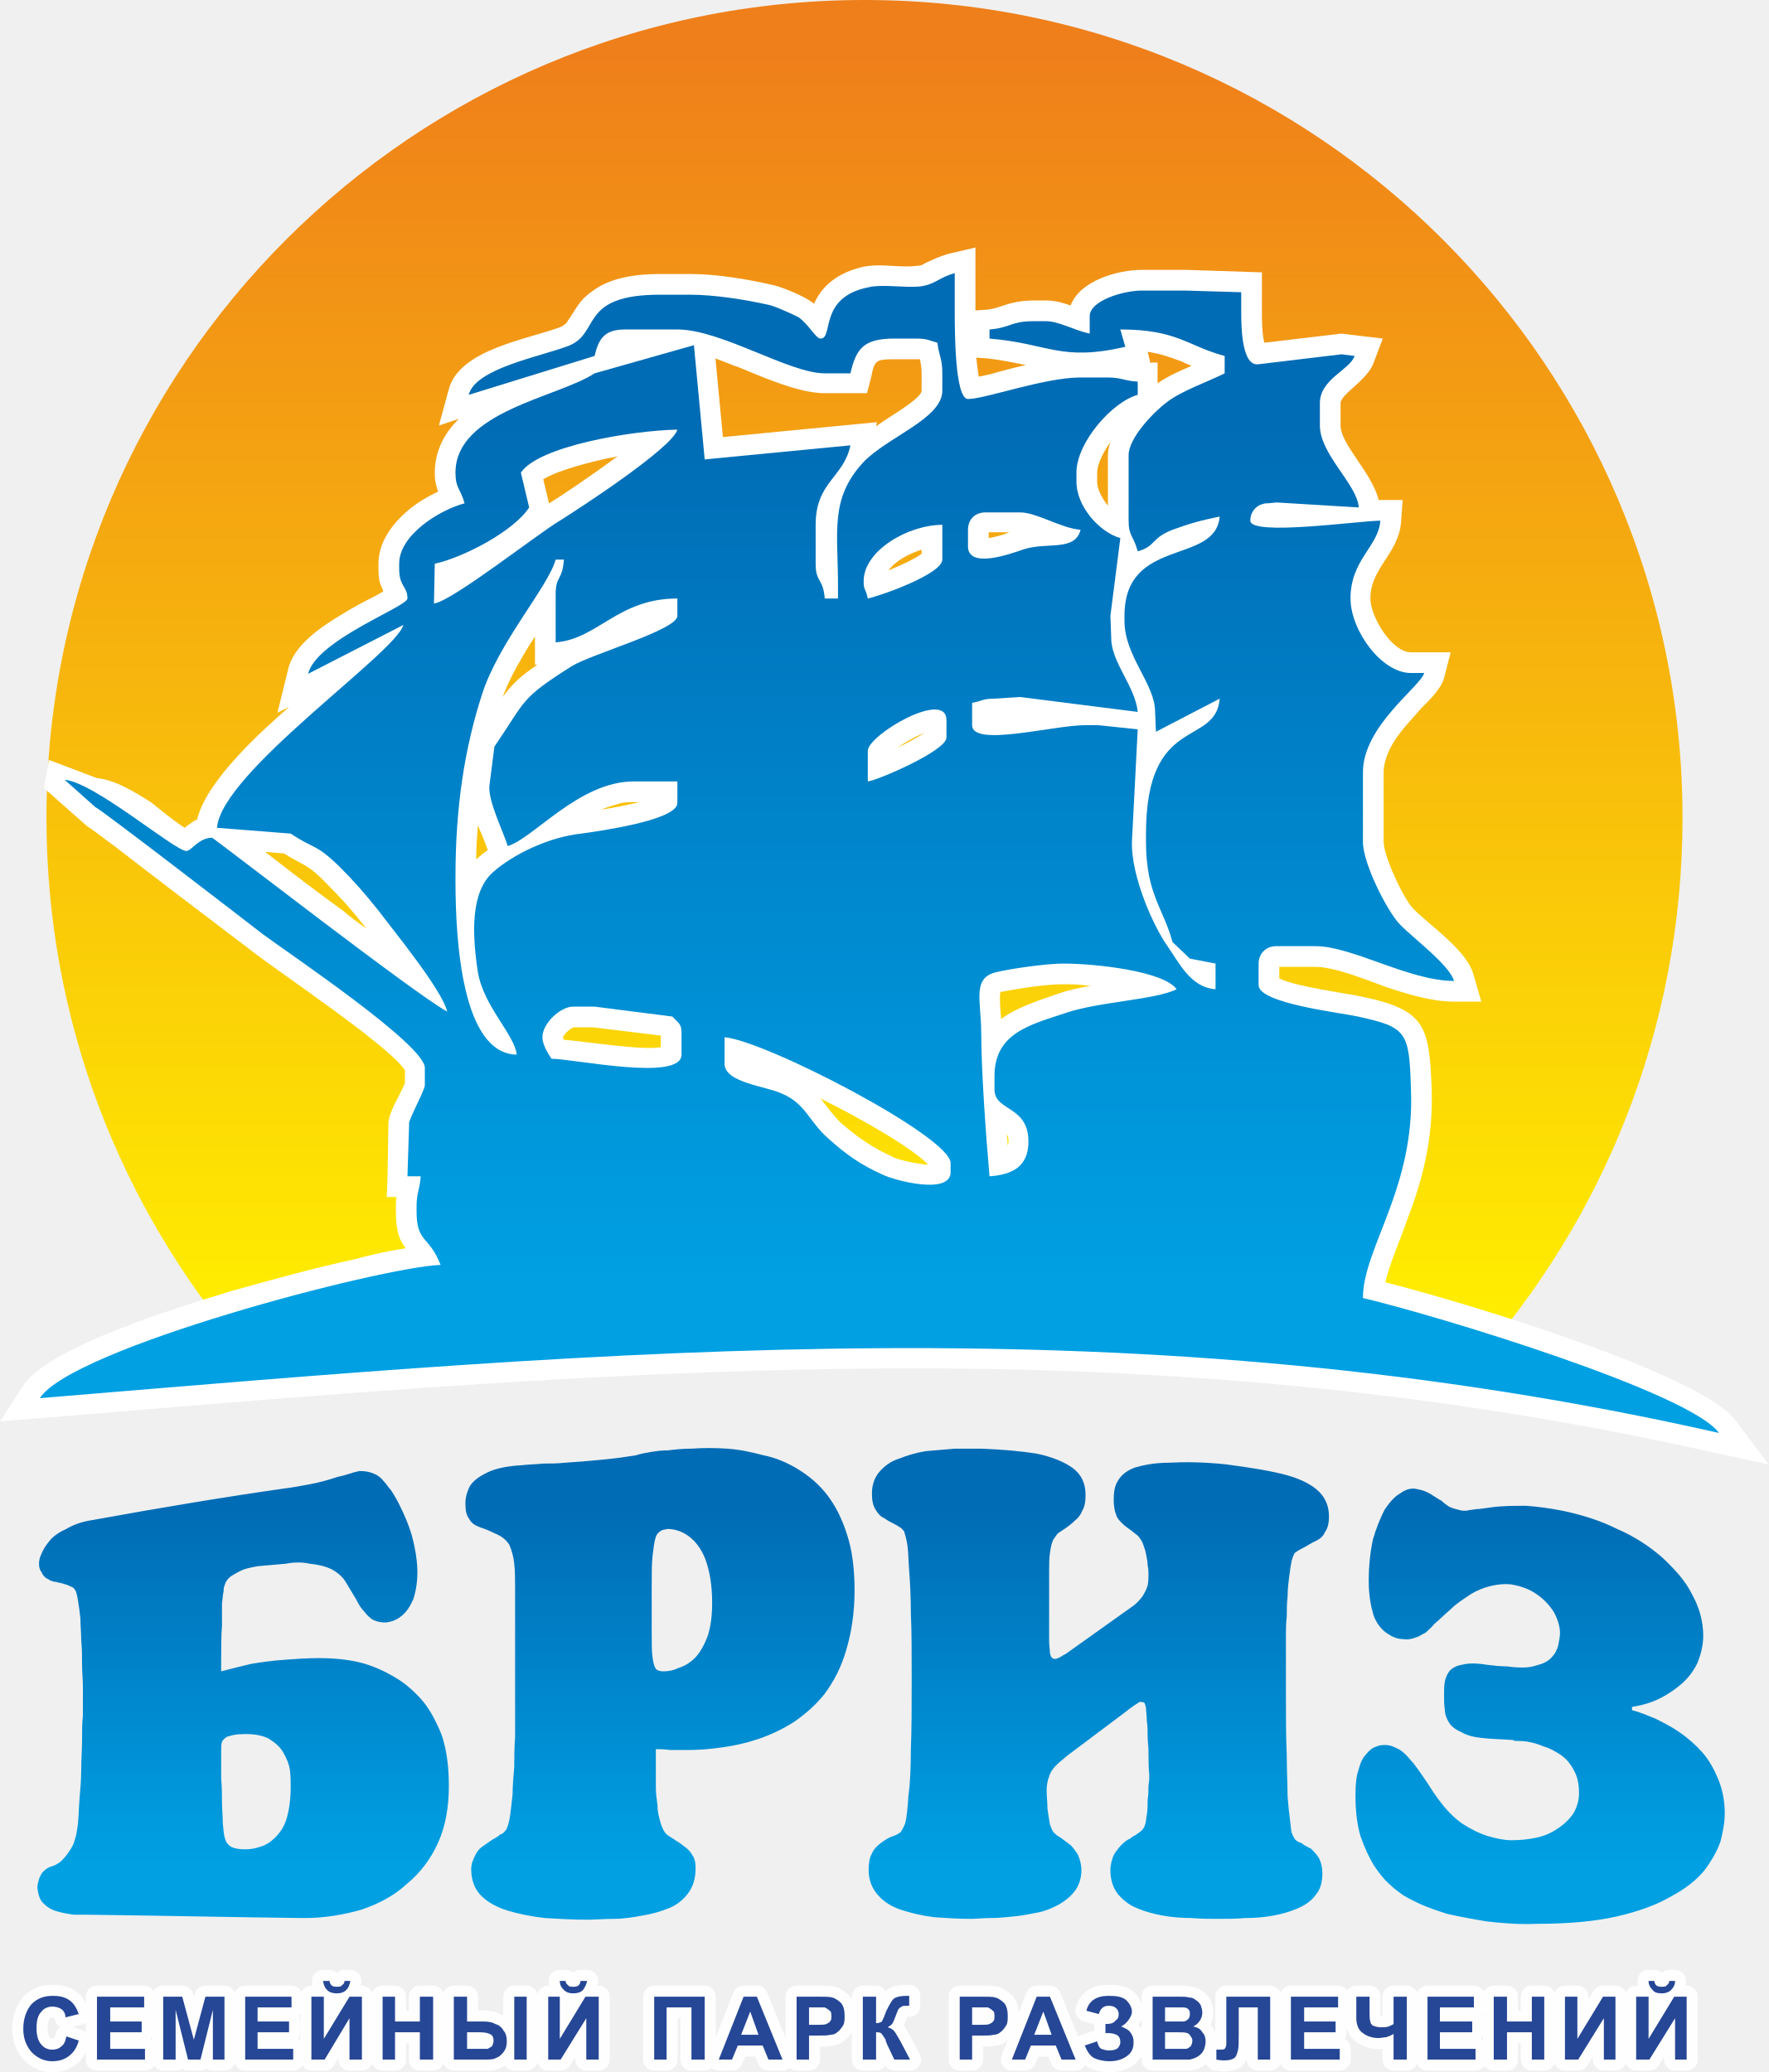
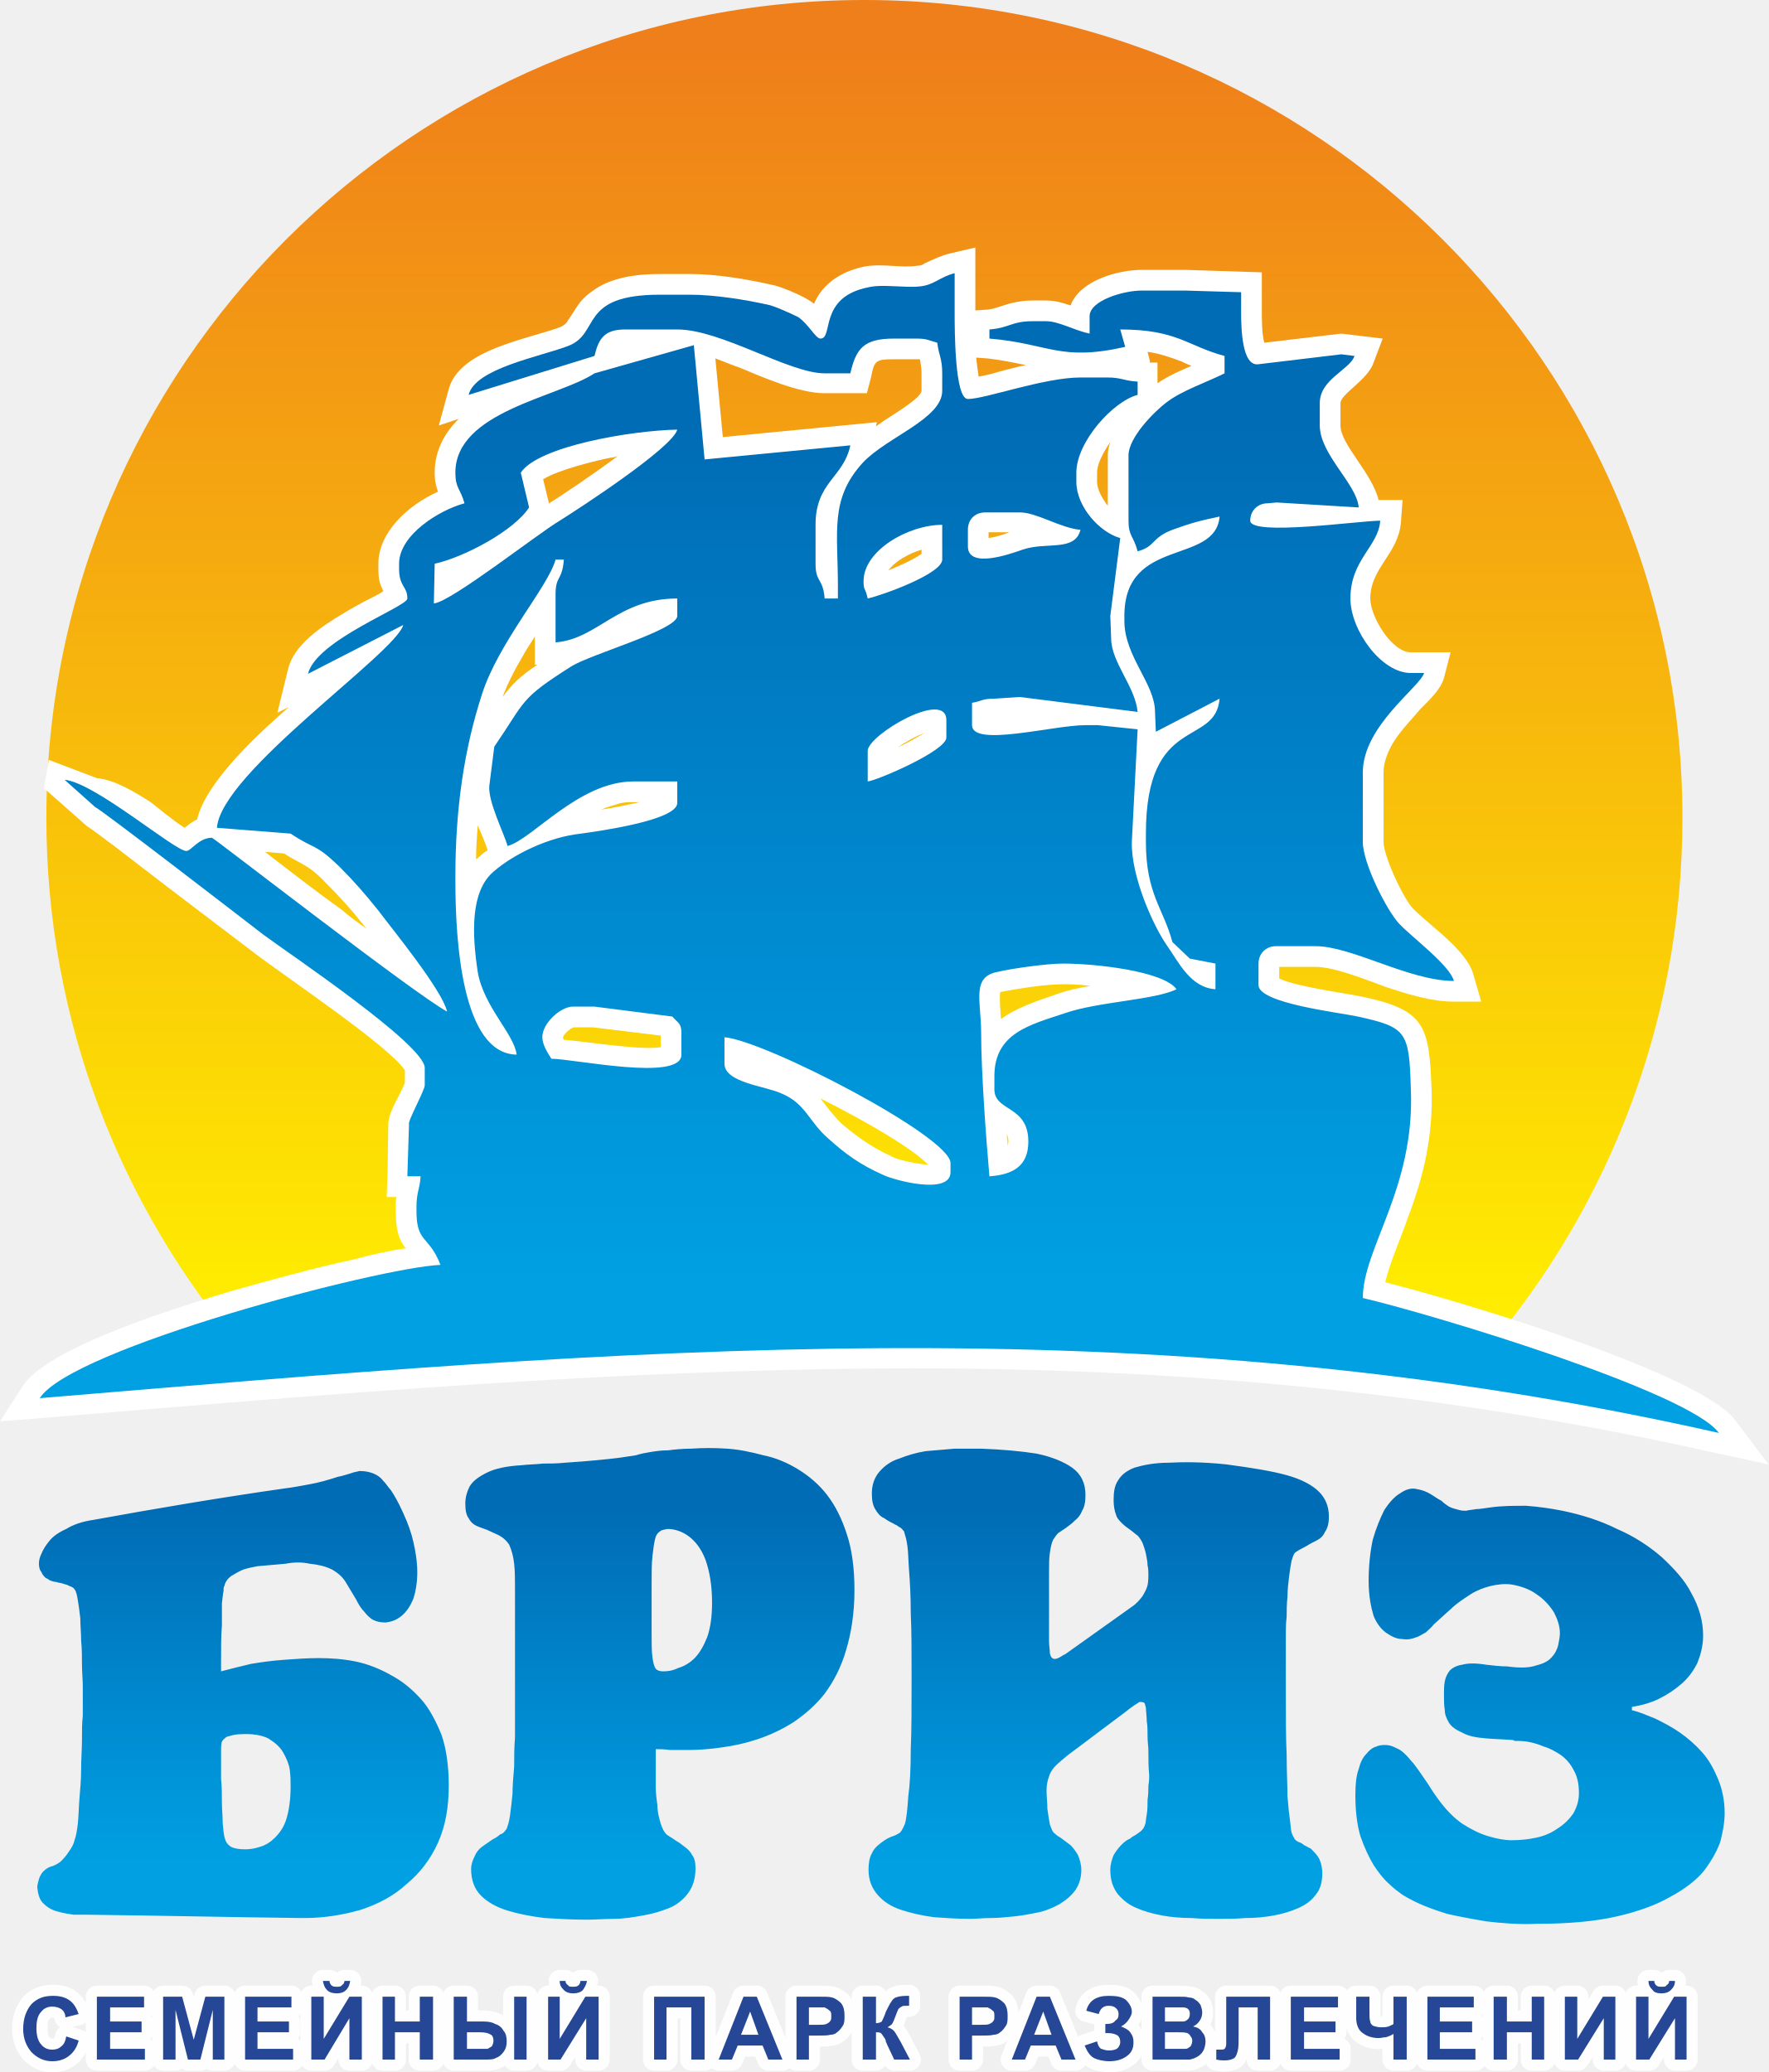
- <svg xmlns="http://www.w3.org/2000/svg" xmlns:xlink="http://www.w3.org/1999/xlink" xml:space="preserve" width="763px" height="894px" version="1.0" style="shape-rendering:geometricPrecision; text-rendering:geometricPrecision; image-rendering:optimizeQuality; fill-rule:evenodd; clip-rule:evenodd" viewBox="0 0 2136 2503">
+ <svg xmlns="http://www.w3.org/2000/svg" xmlns:xlink="http://www.w3.org/1999/xlink" xml:space="preserve" width="200px" version="1.0" style="shape-rendering:geometricPrecision; text-rendering:geometricPrecision; image-rendering:optimizeQuality; fill-rule:evenodd; clip-rule:evenodd" viewBox="0 0 2136 2503">
  <defs>
    <style type="text/css">
   
    .str0 {stroke:#FEFEFE;stroke-width:26.702;stroke-linecap:round;stroke-linejoin:round}
    .fil4 {fill:none;fill-rule:nonzero}
    .fil1 {fill:white}
    .fil5 {fill:#264796;fill-rule:nonzero}
    .fil0 {fill:url(#id0)}
    .fil2 {fill:url(#id1)}
    .fil3 {fill:url(#id2);fill-rule:nonzero}
   
  </style>
    <linearGradient id="id0" gradientUnits="userSpaceOnUse" x1="1044.21" y1="66.101" x2="1044.21" y2="1586.43">
      <stop offset="0" style="stop-opacity:1; stop-color:#EF7F1A" />
      <stop offset="1" style="stop-opacity:1; stop-color:#FFED00" />
    </linearGradient>
    <linearGradient id="id1" gradientUnits="userSpaceOnUse" x1="1062.03" y1="512.111" x2="1062.03" y2="1548.44">
      <stop offset="0" style="stop-opacity:1; stop-color:#006CB5" />
      <stop offset="1" style="stop-opacity:1; stop-color:#00A0E3" />
    </linearGradient>
    <linearGradient id="id2" gradientUnits="userSpaceOnUse" xlink:href="#id1" x1="1064.23" y1="1824.15" x2="1064.23" y2="2249.74">
  </linearGradient>
  </defs>
  <g id="Layer_x0020_1">
    <g id="_785133798464">
      <g>
        <path class="fil0" d="M1044 0c546,0 988,443 988,988 0,256 -97,489 -256,665 -252,-42 -525,-65 -811,-65 -233,0 -459,15 -671,44 -148,-173 -238,-398 -238,-644 0,-545 442,-988 988,-988z" />
        <path class="fil1" d="M443 1122c-3,-3 -4,-5 -6,-7 -14,-18 -29,-34 -45,-50 -20,-21 -29,-21 -49,-34l-23 -2c31,24 62,48 94,71 9,8 19,15 29,22zm-205 -132c11,-47 78,-107 111,-136l-14 7 13 -53c7,-29 40,-51 65,-66 13,-8 26,-15 40,-22 2,-1 6,-3 10,-6 -4,-8 -6,-13 -6,-27l0 -6c0,-38 36,-71 72,-87 -2,-6 -4,-12 -4,-23 0,-13 3,-26 9,-38 5,-10 12,-19 20,-27l-24 8 12 -44c13,-48 95,-60 135,-75 4,-2 7,-4 9,-8 10,-14 13,-24 29,-35 22,-17 54,-21 82,-21l36 0c32,0 68,6 99,13 11,2 34,12 44,18 3,2 5,3 7,5 1,-2 2,-4 3,-6 12,-22 34,-34 58,-39 22,-4 44,2 64,-1 4,0 6,-1 9,-3 11,-5 19,-9 31,-12l30 -7 0 76 15 -1c8,-1 12,-3 19,-5 12,-4 23,-6 36,-6l15 0c12,0 21,3 30,6 11,-30 57,-43 86,-43l53 0 92 3 0 48c0,7 0,27 3,37l93 -11 50 6 -11 29c-7,21 -40,38 -40,49l0 27c0,23 38,57 46,90 1,0 2,0 2,0l27 0 -2 27c-3,38 -37,55 -37,92 0,22 26,65 49,65l48 0 -8 31c-4,14 -18,27 -28,37 -11,13 -23,25 -32,39 -7,11 -13,25 -13,38l0 84c0,17 24,69 36,81 22,22 66,51 73,81l9 31 -33 0c-27,0 -56,-9 -83,-18 -22,-8 -61,-24 -84,-24l-44 0 0 14c20,10 82,18 100,22 77,16 81,36 84,111 2,56 -9,105 -29,157 -7,21 -21,52 -27,77 106,27 383,112 423,167l40 53 -65 -14c-319,-72 -639,-102 -966,-102 -352,0 -704,31 -1055,60l-50 4 27 -42c31,-49 196,-98 251,-115 50,-14 100,-28 151,-39 18,-5 40,-10 61,-13 -7,-9 -12,-19 -12,-45l0 -5c0,-5 0,-9 1,-12l-12 0 1 -26 1 -63c1,-16 15,-35 20,-49l0 -15c-18,-29 -153,-119 -186,-145 -33,-25 -67,-51 -100,-76 -22,-17 -43,-33 -65,-50 -10,-7 -22,-17 -33,-24l-52 -46 6 -34 58 22c22,2 46,17 65,29 9,7 28,23 41,31 5,-4 10,-8 15,-10zm626 -557l9 95 186 -18 -1 5c3,-2 7,-5 10,-7 7,-5 45,-27 45,-36l0 -21c0,-6 -1,-12 -2,-17 -2,0 -3,0 -5,0l-26 0c-22,0 -24,1 -28,22l-5 19 -51 0c-31,0 -74,-19 -103,-31 -9,-3 -18,-7 -29,-11zm315 -1c1,9 2,17 3,23 5,-1 10,-2 14,-3 14,-4 29,-8 43,-11 -15,-3 -29,-6 -46,-8l-14 -1zm209 6l10 0 0 25c13,-9 27,-15 41,-21 -4,-2 -8,-3 -11,-5 -16,-6 -28,-10 -42,-12l3 12 -1 1zm-47 96c-9,13 -16,27 -16,37l0 11c0,9 6,20 13,29l0 -61c0,-5 1,-10 3,-16zm-595 17c-3,1 -6,2 -9,2 -15,3 -62,14 -81,26l7 29c15,-9 52,-34 83,-57zm473 92l-25 0 0 7c7,-1 18,-4 25,-7zm-146 46c15,-6 32,-14 40,-20l0 -5c-16,5 -32,14 -40,25zm-424 114l-3 0 0 -34c-6,9 -11,17 -16,26 -9,15 -17,31 -23,47 11,-15 21,-25 42,-39zm-72 194c-1,14 -2,27 -2,41 2,-1 3,-3 5,-4 3,-3 6,-5 9,-7 -3,-9 -8,-21 -12,-30zm149 -19c15,-2 33,-6 47,-9l-8 0c-6,0 -12,0 -18,2 -7,2 -14,4 -21,7zm358 -75c13,-6 25,-13 33,-18 -10,4 -23,11 -33,18zm133 482c0,-2 1,-4 1,-6 0,-4 -1,-7 -2,-9 0,5 1,10 1,15zm-8 -154c19,-14 44,-22 70,-31 12,-4 25,-7 38,-9 -14,-2 -26,-2 -33,-2 -21,0 -53,5 -74,9 -1,0 -1,0 -2,1 -1,5 0,20 1,32zm-528 25c33,3 94,13 117,9l0 -14 -82 -10 -23 0c-4,1 -12,8 -13,12 0,1 0,2 1,3zm440 151c-18,-19 -74,-52 -130,-80 7,9 14,19 25,30 20,17 37,29 61,40 6,4 30,9 44,10z" />
        <path class="fil2" d="M1000 1375c-23,-20 -27,-42 -56,-54 -19,-9 -69,-13 -69,-36l0 -32c49,4 273,120 273,152l0 11c0,28 -68,10 -82,3 -27,-12 -45,-25 -66,-44zm-308 -159l26 0 94 12c7,8 11,8 11,20l0 26c0,33 -130,5 -157,5 -4,-6 -11,-17 -11,-26 0,-17 22,-37 37,-37zm503 205c-4,-45 -10,-127 -10,-173 0,-39 -12,-68 20,-74 17,-4 59,-10 79,-10 39,0 121,9 137,31 -26,13 -95,15 -135,29 -42,14 -85,24 -85,76l0 16c0,27 41,19 41,63 0,30 -19,40 -47,42zm-147 -514c0,-19 95,-75 95,-37l0 21c0,16 -84,52 -95,53l0 -37zm-498 152c0,-84 11,-155 32,-220 20,-63 80,-130 89,-163l10 0c-2,26 -10,19 -10,42l0 58c51,-4 75,-53 147,-53l0 21c0,17 -104,46 -128,61 -63,40 -54,40 -93,97l-6 47c-2,19 18,58 22,73 30,-8 86,-78 152,-78l53 0 0 26c0,21 -95,34 -116,37 -39,4 -82,25 -106,46 -28,24 -26,75 -19,121 7,42 44,75 47,100 -66,-1 -74,-137 -74,-210l0 -5zm493 -357c0,-37 54,-68 95,-68l0 42c0,17 -72,43 -90,47 -3,-14 -5,-9 -5,-21zm126 -62c0,-13 9,-21 21,-21l42 0c20,0 49,19 73,21 -7,27 -41,14 -70,24 -17,6 -66,23 -66,-4l0 -20zm-540 -69c21,-32 134,-51 189,-52 -6,22 -118,95 -142,110 -27,16 -131,98 -152,100l1 -48c36,-8 96,-40 114,-68l-10 -42zm787 567l21 20 31 6 0 31c-30,-2 -44,-32 -58,-52 -17,-24 -44,-84 -43,-126l7 -136 -48 -5 -15 0c-39,0 -137,27 -137,0l0 -27c12,-2 12,-5 27,-5l31 -2 142 18c-3,-31 -32,-60 -32,-89l-1 -27 12 -94c-25,-7 -53,-38 -53,-68l0 -11c0,-37 44,-86 74,-94l0 -16c-17,-1 -19,-5 -37,-5l-32 0c-44,0 -115,26 -136,26 -16,0 -16,-84 -16,-105l0 -47c-19,5 -24,14 -42,16 -18,2 -45,-3 -62,1 -61,12 -42,62 -58,62 -6,0 -14,-17 -27,-26 -8,-4 -30,-14 -37,-15 -27,-6 -64,-12 -94,-12l-36 0c-99,0 -71,47 -111,62 -34,13 -112,27 -120,59l152 -47c5,-21 12,-32 37,-32l63 0c53,0 135,53 178,53l31 0c7,-30 16,-42 53,-42l26 0c14,0 15,2 26,5 2,16 6,19 6,37l0 21c0,34 -67,56 -96,87 -40,44 -30,83 -30,149l0 15 -16 0c-2,-25 -11,-19 -11,-42l0 -47c0,-52 34,-57 42,-96l-176 17 -13 -138 -120 34c-44,29 -168,46 -168,120 0,19 6,19 11,37 -30,8 -79,38 -79,73l0 6c0,22 10,21 10,36 0,10 -110,50 -120,91l115 -59c-9,34 -220,178 -225,245l89 7c30,20 29,11 59,40 18,18 31,33 47,53 18,24 77,96 83,122 -39,-21 -282,-210 -284,-210 -16,0 -25,16 -31,16 -14,0 -111,-83 -147,-86l37 33c6,2 181,137 203,154 31,23 195,133 195,161l0 21c0,6 -21,44 -19,47l-2 63 16 0c-1,16 -5,19 -5,37l0 5c0,39 15,29 29,65 -74,3 -446,101 -484,161 708,-59 1328,-116 2028,42 -35,-49 -341,-142 -430,-163 0,-60 63,-133 58,-252 -2,-70 -5,-75 -64,-88 -23,-5 -120,-16 -120,-38l0 -26c0,-12 9,-21 21,-21l48 0c44,0 113,42 167,42 -5,-19 -51,-53 -66,-69 -15,-16 -44,-73 -44,-99l0 -84c0,-56 69,-103 74,-120l-16 0c-36,0 -73,-52 -73,-90 0,-47 34,-63 36,-94 -25,0 -157,19 -157,0 0,-12 9,-21 21,-21l11 -1 99 6c-2,-28 -47,-64 -47,-99l0 -27c0,-29 36,-40 42,-57l-16 -2 -100 12c-20,3 -21,-43 -21,-63l0 -24 -68 -2 -52 0c-22,0 -63,12 -63,31l0 21c-19,-4 -37,-15 -53,-15l-15 0c-27,0 -28,8 -53,10l0 11c72,6 85,28 164,10l-6 -21c69,0 81,20 126,32l0 21c-22,11 -52,21 -70,35 -16,12 -46,43 -46,64l0 79c0,19 6,18 11,37 22,-6 16,-16 42,-26 22,-8 33,-11 57,-16 -5,59 -115,24 -115,120l0 6c0,43 37,76 37,110l1 24 77 -40c-5,59 -89,18 -89,163l0 10c0,63 21,80 32,121z" />
        <path class="fil3" d="M267 2117c0,-1 0,-2 0,-2 0,-4 0,-8 1,-11 1,-2 3,-4 6,-6 4,-1 9,-3 16,-3 14,-1 26,1 34,5 8,5 14,10 18,17 4,7 7,14 8,21 1,8 1,14 1,20 0,16 -2,29 -5,39 -3,10 -8,17 -14,23 -5,5 -11,9 -18,11 -6,2 -12,3 -18,3 -7,0 -13,-1 -17,-3 -3,-2 -6,-5 -7,-9 -2,-5 -2,-11 -3,-19 0,-9 -1,-17 -1,-26 0,-9 0,-18 -1,-28 0,-10 0,-21 0,-32zm97 200c1,0 3,0 4,0 24,0 47,-4 68,-10 21,-7 40,-17 55,-31 16,-13 29,-30 38,-50 9,-20 13,-43 13,-69 0,-24 -3,-45 -9,-62 -7,-17 -15,-32 -25,-43 -11,-12 -22,-21 -35,-28 -14,-8 -29,-14 -44,-17 -15,-3 -30,-4 -44,-4 -14,0 -28,1 -41,2 -15,1 -29,3 -41,5 -13,3 -24,6 -36,9 0,-4 0,-8 0,-11 0,-18 0,-33 1,-44 0,-11 0,-20 0,-27 1,-7 1,-11 2,-15 0,-3 0,-5 1,-6 1,-5 4,-9 8,-12 5,-3 10,-6 15,-8 6,-2 12,-3 17,-4 11,-1 22,-2 34,-3 10,-2 20,-2 29,0 10,1 19,3 27,7 7,4 13,9 17,16 4,7 8,13 12,20 3,6 6,11 10,15 3,4 7,8 11,10 4,2 9,3 15,3 7,-1 13,-3 19,-8 6,-5 10,-11 14,-20 3,-9 5,-20 5,-33 0,-8 -1,-18 -3,-28 -2,-11 -5,-22 -10,-34 -5,-12 -11,-25 -19,-37 -3,-3 -5,-7 -9,-11 -3,-4 -7,-7 -12,-9 -5,-2 -10,-3 -17,-3 -3,1 -6,1 -11,3 -4,1 -9,3 -15,4 -12,4 -23,7 -34,9 -11,2 -21,4 -30,5 -77,11 -154,24 -231,38 -14,2 -25,6 -33,11 -9,4 -16,9 -20,14 -5,6 -8,11 -10,16 -2,4 -3,8 -3,12 0,4 1,8 3,10 1,3 3,5 5,7 2,1 4,2 5,3 3,1 5,2 8,2 2,1 5,1 8,2 2,1 5,1 8,3 3,1 5,2 6,4 2,2 3,7 4,13 1,6 2,13 3,22 0,8 1,18 1,27 1,10 1,20 1,29 0,9 1,18 1,26 0,7 0,14 0,18 0,4 0,9 0,18 -1,8 -1,17 -1,29 0,11 -1,22 -1,35 0,12 -1,24 -2,35 -1,12 -1,22 -2,31 -1,8 -2,15 -4,20 -1,5 -4,10 -7,14 -3,5 -7,9 -10,12 -4,3 -8,5 -12,6 -3,1 -6,3 -9,6 -2,2 -4,6 -5,9 -1,4 -2,7 -2,10 1,9 3,15 7,19 5,5 10,8 17,10 7,2 13,3 20,4 6,0 12,0 16,0 87,1 173,3 259,4zm423 -402c0,-15 0,-26 1,-35 1,-9 2,-16 3,-20 1,-5 3,-8 6,-10 2,-2 5,-2 9,-3 9,0 18,3 26,9 8,6 15,15 20,28 5,14 8,31 8,52 0,17 -2,31 -6,42 -4,10 -9,19 -15,25 -6,6 -13,10 -20,12 -6,3 -12,4 -18,4 -4,0 -7,-1 -9,-3 -2,-3 -3,-7 -4,-14 -1,-7 -1,-17 -1,-30 0,-19 0,-38 0,-57zm-188 -62c7,3 12,7 16,13 3,7 5,14 6,23 1,9 1,19 1,30 0,42 0,83 0,125 0,6 0,14 0,24 0,9 0,20 0,31 -1,12 -1,23 -1,35 -1,12 -2,23 -2,33 -1,10 -2,19 -3,26 -1,8 -3,13 -4,16 -2,3 -4,6 -8,7 -2,2 -5,4 -9,6 -4,3 -9,6 -13,9 -4,3 -7,7 -9,12 -2,4 -4,9 -4,15 0,13 4,24 12,32 8,8 19,14 32,18 13,4 28,7 45,9 16,1 33,2 51,2 10,0 21,-1 32,-1 12,0 24,-2 35,-4 12,-2 22,-5 32,-9 10,-4 18,-11 23,-18 6,-8 9,-18 9,-30 0,-7 -1,-12 -4,-16 -2,-4 -5,-7 -9,-10 -3,-2 -6,-5 -10,-7 -4,-3 -8,-5 -12,-8 -3,-3 -5,-7 -7,-13 -2,-7 -4,-14 -4,-22 -1,-7 -2,-15 -2,-22 0,-7 0,-12 0,-16 0,-10 0,-20 0,-30 5,0 10,0 17,1 6,0 14,0 23,0 12,0 25,-1 39,-3 15,-2 29,-5 44,-10 15,-5 30,-12 44,-21 13,-9 26,-20 37,-34 11,-15 20,-32 26,-53 6,-20 10,-44 10,-72 0,-26 -3,-49 -9,-67 -6,-19 -14,-35 -24,-48 -10,-13 -22,-23 -35,-31 -13,-8 -27,-14 -42,-17 -15,-4 -29,-7 -44,-8 -15,-1 -29,-1 -43,0 -11,0 -20,1 -28,2 -8,0 -15,1 -21,2 -6,1 -12,2 -18,4 -6,1 -13,2 -20,3 -8,1 -17,2 -28,3 -10,1 -23,2 -38,3 -9,1 -18,1 -26,1 -9,1 -18,1 -26,2 -18,1 -32,4 -42,9 -10,5 -17,10 -21,17 -3,6 -5,13 -5,20 0,8 1,14 4,18 2,4 5,7 9,9 4,2 8,3 13,5 4,2 7,3 11,5zm675 362c-3,-2 -4,-6 -6,-11 -1,-5 -2,-12 -3,-19 0,-7 -1,-15 -1,-22 0,-6 1,-12 3,-17 1,-4 4,-9 8,-13 4,-4 9,-8 15,-13 23,-17 45,-34 68,-51 5,-4 9,-7 12,-9 3,-2 5,-3 6,-4 1,0 2,0 2,0 1,0 2,0 4,1 1,1 1,3 2,6 0,4 1,10 1,16 1,6 1,12 1,19 0,6 1,12 1,17 0,10 0,20 1,30 0,3 0,6 -1,12 0,5 0,11 -1,17 0,6 0,12 -1,18 -1,5 -1,10 -2,12 -1,3 -2,5 -4,7 -2,2 -5,4 -8,6 -2,1 -4,2 -6,4 -3,1 -7,4 -10,7 -4,4 -7,8 -10,13 -2,5 -4,11 -4,18 0,12 3,21 9,29 6,7 13,13 23,17 9,4 20,7 31,9 11,2 23,3 35,3 12,1 22,1 33,1 10,0 21,0 32,-1 12,0 23,-1 34,-3 11,-2 21,-5 30,-9 9,-4 16,-9 21,-16 6,-7 8,-16 8,-26 0,-6 -1,-11 -3,-16 -2,-5 -6,-9 -11,-14 -3,-1 -5,-3 -8,-4 -2,-2 -4,-3 -7,-4 -2,-1 -3,-2 -4,-3 -1,-1 -1,-2 -1,-2 -1,-1 -2,-3 -3,-6 -1,-3 -1,-8 -2,-15 -1,-7 -2,-16 -3,-29 0,-13 -1,-30 -1,-50 -1,-20 -1,-45 -1,-75 0,-20 0,-40 0,-60 0,-2 0,-6 0,-11 0,-6 0,-13 1,-21 0,-7 0,-16 1,-24 0,-9 1,-17 2,-25 1,-8 2,-14 3,-19 2,-6 3,-9 5,-10 4,-3 9,-5 14,-8 3,-2 7,-4 11,-6 4,-2 8,-5 10,-10 3,-4 5,-10 5,-19 0,-12 -4,-22 -12,-30 -8,-8 -21,-15 -39,-20 -18,-5 -43,-9 -73,-13 -28,-3 -52,-3 -70,-2 -17,0 -31,3 -41,6 -10,4 -16,9 -20,16 -4,6 -5,14 -5,23 0,7 1,13 3,18 1,4 4,7 7,10 3,3 7,6 10,8 3,2 6,5 9,7 2,2 4,5 6,9 1,3 3,8 4,13 1,5 2,10 2,14 1,4 1,8 1,11 0,4 0,8 -1,13 -1,4 -3,8 -6,13 -3,4 -7,9 -13,13 -27,19 -53,38 -80,57 -2,1 -4,2 -7,4 -2,1 -4,2 -6,2 -3,0 -5,-2 -6,-7 0,-4 -1,-9 -1,-15 0,-2 0,-4 0,-6 0,-24 0,-47 0,-71 0,-1 0,-3 0,-5 0,-10 0,-18 1,-24 1,-7 2,-12 4,-16 2,-3 4,-6 6,-8 3,-2 6,-4 9,-6 4,-3 7,-5 11,-9 4,-3 7,-7 9,-12 3,-5 4,-11 4,-19 0,-14 -5,-25 -16,-33 -10,-7 -24,-13 -43,-17 -19,-3 -41,-5 -67,-6 -9,0 -20,0 -32,0 -11,1 -23,2 -35,3 -12,2 -22,5 -32,9 -10,3 -18,9 -24,16 -6,7 -9,16 -9,26 0,8 1,14 4,19 3,5 6,9 11,11 4,3 8,5 12,7 1,1 3,1 5,3 2,1 4,2 6,5 1,0 1,2 2,5 1,3 2,7 3,14 1,7 1,17 2,30 1,13 2,30 2,51 1,21 1,47 1,78 0,34 0,63 -1,86 0,24 -1,43 -3,57 -1,15 -2,26 -4,33 -3,7 -5,11 -8,12 -3,2 -6,3 -9,4 -5,2 -9,5 -13,8 -4,3 -8,7 -10,12 -3,5 -4,12 -4,20 0,12 4,22 11,30 7,8 16,14 28,18 12,4 25,7 40,9 14,1 29,2 44,2 7,0 15,-1 24,-1 10,0 19,-1 29,-2 10,-1 20,-3 30,-5 9,-2 18,-6 25,-10 8,-5 14,-10 19,-17 4,-6 7,-14 7,-24 0,-7 -2,-13 -4,-18 -3,-5 -6,-9 -9,-12 -4,-3 -8,-6 -12,-9 -2,-1 -5,-3 -7,-5zm521 -204c-12,-2 -22,-2 -29,0 -7,1 -12,4 -15,7 -3,4 -5,8 -6,13 -1,5 -1,10 -1,16 0,0 0,1 0,1 0,6 0,12 1,18 0,5 2,10 5,15 3,5 9,9 16,12 7,4 16,6 29,7 11,1 21,1 32,2 1,0 1,0 2,1 5,0 10,0 16,1 6,1 13,3 20,6 7,2 14,6 20,10 7,5 12,11 16,19 4,7 6,16 6,27 0,10 -3,18 -7,25 -5,7 -11,13 -19,18 -7,5 -16,9 -26,11 -9,2 -19,3 -30,3 -8,0 -18,-2 -28,-5 -10,-3 -20,-8 -31,-15 -10,-7 -20,-17 -30,-31 -3,-4 -7,-10 -12,-18 -5,-7 -10,-15 -17,-24 -3,-3 -5,-6 -8,-9 -4,-4 -7,-7 -12,-9 -4,-2 -8,-4 -14,-4 -3,0 -7,0 -11,2 -4,1 -8,4 -12,9 -4,4 -7,10 -9,18 -3,8 -4,19 -4,32 0,19 2,35 6,49 5,14 10,25 16,35 6,9 12,17 19,23 6,6 12,10 16,13 5,3 12,7 21,11 9,4 20,8 33,12 13,3 29,6 47,9 17,2 38,4 61,3 38,0 71,-3 97,-9 26,-6 48,-14 65,-24 17,-9 31,-20 40,-31 9,-12 16,-24 20,-36 3,-12 5,-23 5,-34 0,-15 -3,-29 -8,-41 -5,-12 -11,-23 -19,-32 -8,-9 -17,-17 -27,-24 -10,-7 -20,-12 -30,-17 -10,-4 -19,-8 -28,-10 0,-1 0,-2 0,-4 12,-2 23,-5 33,-10 10,-5 19,-11 27,-18 8,-7 14,-15 19,-25 4,-10 7,-21 7,-33 0,-18 -5,-35 -14,-51 -8,-16 -21,-30 -36,-44 -15,-13 -33,-25 -54,-34 -20,-10 -42,-17 -66,-22 -15,-3 -30,-5 -44,-6 -14,0 -29,0 -43,2 -7,1 -13,2 -17,2 -5,1 -9,1 -12,2 -3,0 -6,0 -9,-1 -4,-1 -8,-2 -12,-4 -3,-2 -6,-4 -9,-7 -4,-2 -8,-5 -13,-8 -5,-3 -10,-5 -16,-6 -7,-2 -14,0 -21,5 -7,4 -13,11 -19,20 -5,10 -10,22 -14,36 -3,14 -5,31 -5,50 0,18 3,32 6,42 4,10 10,17 16,21 6,4 12,7 19,7 6,1 11,0 16,-2 4,-1 8,-4 12,-6 3,-3 7,-6 10,-10 7,-6 13,-12 20,-18 7,-7 15,-12 24,-18 8,-5 16,-8 24,-10 8,-2 17,-3 25,-2 12,2 23,6 31,12 9,6 16,14 21,22 4,8 7,16 7,25 0,4 -1,9 -2,14 -1,5 -4,11 -8,15 -4,5 -11,8 -19,10 -9,3 -20,3 -35,1 -8,0 -17,-1 -25,-2z" />
      </g>
      <g>
        <path class="fil4 str0" d="M80 2460l15 5c-2,8 -6,14 -11,18 -6,5 -13,7 -21,7 -10,0 -18,-4 -25,-11 -6,-7 -10,-16 -10,-28 0,-13 4,-23 10,-30 7,-7 15,-10 26,-10 9,0 17,2 23,8 3,3 6,8 8,14l-16 4c0,-4 -2,-8 -5,-10 -3,-2 -7,-3 -11,-3 -5,0 -10,2 -13,6 -4,4 -6,10 -6,20 0,9 2,16 6,20 3,4 8,6 13,6 4,0 8,-1 11,-4 3,-2 5,-6 6,-12zm37 28l0 -76 57 0 0 13 -41 0 0 17 38 0 0 13 -38 0 0 20 42 0 0 13 -58 0zm80 0l0 -76 23 0 14 52 14 -52 23 0 0 76 -14 0 0 -60 -15 60 -15 0 -15 -60 0 60 -15 0zm99 0l0 -76 56 0 0 13 -41 0 0 17 38 0 0 13 -38 0 0 20 43 0 0 13 -58 0zm80 -76l15 0 0 51 31 -51 15 0 0 76 -15 0 0 -50 -30 50 -16 0 0 -76zm40 -19l7 0c-1,5 -2,8 -5,11 -3,3 -7,4 -11,4 -5,0 -9,-1 -12,-4 -3,-3 -4,-6 -5,-11l8 0c0,2 1,4 2,5 2,2 4,2 7,2 2,0 5,0 6,-2 2,-1 3,-3 3,-5zm46 95l0 -76 15 0 0 30 30 0 0 -30 16 0 0 76 -16 0 0 -33 -30 0 0 33 -15 0zm86 -76l16 0 0 30 20 0c6,0 11,1 14,3 4,1 8,4 10,8 3,3 4,8 4,13 0,5 -1,9 -4,13 -3,4 -6,6 -9,7 -3,2 -8,2 -15,2l-36 0 0 -76zm16 63l15 0c5,0 8,0 10,0 2,-1 3,-2 5,-3 1,-2 2,-4 2,-7 0,-3 -1,-6 -3,-7 -3,-2 -7,-3 -14,-3l-15 0 0 20zm57 -63l15 0 0 76 -15 0 0 -76zm41 0l14 0 0 51 31 -51 16 0 0 76 -15 0 0 -50 -31 50 -15 0 0 -76zm39 -19l8 0c-1,5 -3,8 -5,11 -3,3 -7,4 -12,4 -4,0 -8,-1 -11,-4 -3,-3 -5,-6 -5,-11l7 0c0,2 1,4 3,5 1,2 3,2 6,2 3,0 5,0 7,-2 1,-1 2,-3 2,-5zm89 19l61 0 0 76 -16 0 0 -63 -30 0 0 63 -15 0 0 -76zm155 76l-17 0 -7 -17 -30 0 -7 17 -16 0 30 -76 16 0 31 76zm-29 -30l-10 -28 -11 28 21 0zm46 30l0 -76 25 0c9,0 15,0 18,1 4,1 8,4 11,7 3,4 4,9 4,15 0,5 0,9 -2,12 -2,3 -4,6 -7,8 -2,2 -5,3 -8,3 -3,1 -9,1 -16,1l-10 0 0 29 -15 0zm15 -63l0 21 9 0c6,0 10,0 12,-1 2,-1 4,-2 5,-4 1,-1 1,-3 1,-5 0,-3 0,-6 -2,-7 -2,-2 -4,-3 -6,-4 -2,0 -6,0 -11,0l-8 0zm65 -13l16 0 0 32c3,0 6,-1 7,-2 1,-2 3,-6 5,-12 4,-8 7,-14 10,-16 3,-2 8,-3 16,-3 0,0 1,0 2,0l0 12 -2 0c-4,0 -6,0 -7,1 -2,1 -3,2 -4,3 -1,2 -2,5 -4,10 -1,3 -2,5 -3,7 -1,2 -3,3 -6,5 4,1 7,3 9,6 2,3 4,7 7,12l11 21 -19 0 -9 -19c0,-1 0,-1 -1,-2 0,0 0,-2 -1,-4 -2,-3 -4,-6 -5,-7 -2,-1 -4,-1 -6,-1l0 33 -16 0 0 -76zm117 76l0 -76 25 0c9,0 15,0 18,1 4,1 8,4 11,7 3,4 4,9 4,15 0,5 0,9 -2,12 -2,3 -4,6 -7,8 -2,2 -5,3 -8,3 -3,1 -9,1 -16,1l-10 0 0 29 -15 0zm15 -63l0 21 9 0c6,0 10,0 12,-1 2,-1 4,-2 5,-4 1,-1 1,-3 1,-5 0,-3 0,-6 -2,-7 -2,-2 -4,-3 -6,-4 -2,0 -6,0 -11,0l-8 0zm125 63l-17 0 -7 -17 -30 0 -7 17 -16 0 30 -76 16 0 31 76zm-29 -30l-10 -28 -11 28 21 0zm57 -25l-15 -4c3,-12 12,-18 27,-18 9,0 16,1 21,5 4,4 7,9 7,14 0,4 -2,7 -4,10 -2,3 -5,6 -9,8 5,2 9,4 11,7 3,4 4,7 4,12 0,7 -2,12 -7,16 -5,4 -12,7 -22,7 -8,0 -15,-2 -19,-4 -5,-3 -8,-8 -11,-15l15 -5c1,5 3,8 5,9 3,1 6,2 9,2 5,0 9,-1 11,-3 2,-2 3,-5 3,-7 0,-4 -1,-6 -3,-8 -3,-2 -7,-3 -12,-3l-3 0 0 -11 1 0c5,0 9,-1 11,-4 3,-2 4,-4 4,-8 0,-3 -1,-5 -3,-7 -2,-2 -5,-3 -9,-3 -6,0 -10,3 -12,10zm65 -21l30 0c7,0 11,0 14,1 3,0 6,1 8,3 2,1 4,3 6,6 1,3 2,6 2,9 0,4 -1,7 -3,10 -2,3 -4,5 -8,7 5,1 9,3 11,7 3,3 4,7 4,11 0,4 -1,7 -2,10 -2,4 -4,6 -7,8 -3,2 -6,3 -10,4 -3,0 -9,0 -19,0l-26 0 0 -76zm15 13l0 17 10 0c6,0 10,0 12,0 2,0 4,-1 6,-3 1,-1 2,-3 2,-6 0,-2 0,-4 -2,-6 -1,-1 -3,-2 -6,-2 -1,0 -6,0 -13,0l-9 0zm0 30l0 20 15 0c5,0 9,0 10,0 3,0 4,-2 6,-3 1,-2 2,-4 2,-7 0,-2 -1,-4 -2,-5 -1,-2 -2,-3 -4,-4 -3,-1 -7,-1 -14,-1l-13 0zm74 -43l53 0 0 76 -15 0 0 -63 -23 0 0 32c0,10 0,16 -1,20 -1,4 -2,7 -4,9 -3,2 -7,3 -12,3 -2,0 -5,0 -10,-1l0 -12 4 0c3,0 5,0 6,-1 1,-1 2,-3 2,-6l0 -14 0 -43zm78 76l0 -76 57 0 0 13 -41 0 0 17 38 0 0 13 -38 0 0 20 43 0 0 13 -59 0zm79 -76l16 0 0 18c0,6 0,10 1,12 0,2 1,3 3,5 3,1 6,2 10,2 3,0 6,0 9,-1 2,-1 5,-2 6,-3l0 -33 16 0 0 76 -16 0 0 -31c-3,2 -6,3 -9,4 -3,0 -6,1 -9,1 -7,0 -14,-2 -19,-6 -5,-3 -8,-10 -8,-18l0 -26zm86 76l0 -76 56 0 0 13 -41 0 0 17 39 0 0 13 -39 0 0 20 43 0 0 13 -58 0zm80 0l0 -76 16 0 0 30 30 0 0 -30 15 0 0 76 -15 0 0 -33 -30 0 0 33 -16 0zm86 -76l15 0 0 51 31 -51 15 0 0 76 -14 0 0 -50 -31 50 -16 0 0 -76zm86 0l15 0 0 51 31 -51 15 0 0 76 -14 0 0 -50 -31 50 -16 0 0 -76zm40 -19l7 0c0,5 -2,8 -5,11 -3,3 -7,4 -11,4 -5,0 -9,-1 -11,-4 -3,-3 -5,-6 -5,-11l7 0c0,2 1,4 2,5 2,2 4,2 7,2 3,0 5,0 6,-2 2,-1 3,-3 3,-5z" />
        <path id="1" class="fil5" d="M80 2460l15 5c-2,8 -6,14 -11,18 -6,5 -13,7 -21,7 -10,0 -18,-4 -25,-11 -6,-7 -10,-16 -10,-28 0,-13 4,-23 10,-30 7,-7 15,-10 26,-10 9,0 17,2 23,8 3,3 6,8 8,14l-16 4c0,-4 -2,-8 -5,-10 -3,-2 -7,-3 -11,-3 -5,0 -10,2 -13,6 -4,4 -6,10 -6,20 0,9 2,16 6,20 3,4 8,6 13,6 4,0 8,-1 11,-4 3,-2 5,-6 6,-12zm37 28l0 -76 57 0 0 13 -41 0 0 17 38 0 0 13 -38 0 0 20 42 0 0 13 -58 0zm80 0l0 -76 23 0 14 52 14 -52 23 0 0 76 -14 0 0 -60 -15 60 -15 0 -15 -60 0 60 -15 0zm99 0l0 -76 56 0 0 13 -41 0 0 17 38 0 0 13 -38 0 0 20 43 0 0 13 -58 0zm80 -76l15 0 0 51 31 -51 15 0 0 76 -15 0 0 -50 -30 50 -16 0 0 -76zm40 -19l7 0c-1,5 -2,8 -5,11 -3,3 -7,4 -11,4 -5,0 -9,-1 -12,-4 -3,-3 -4,-6 -5,-11l8 0c0,2 1,4 2,5 2,2 4,2 7,2 2,0 5,0 6,-2 2,-1 3,-3 3,-5zm46 95l0 -76 15 0 0 30 30 0 0 -30 16 0 0 76 -16 0 0 -33 -30 0 0 33 -15 0zm86 -76l16 0 0 30 20 0c6,0 11,1 14,3 4,1 8,4 10,8 3,3 4,8 4,13 0,5 -1,9 -4,13 -3,4 -6,6 -9,7 -3,2 -8,2 -15,2l-36 0 0 -76zm16 63l15 0c5,0 8,0 10,0 2,-1 3,-2 5,-3 1,-2 2,-4 2,-7 0,-3 -1,-6 -3,-7 -3,-2 -7,-3 -14,-3l-15 0 0 20zm57 -63l15 0 0 76 -15 0 0 -76zm41 0l14 0 0 51 31 -51 16 0 0 76 -15 0 0 -50 -31 50 -15 0 0 -76zm39 -19l8 0c-1,5 -3,8 -5,11 -3,3 -7,4 -12,4 -4,0 -8,-1 -11,-4 -3,-3 -5,-6 -5,-11l7 0c0,2 1,4 3,5 1,2 3,2 6,2 3,0 5,0 7,-2 1,-1 2,-3 2,-5zm89 19l61 0 0 76 -16 0 0 -63 -30 0 0 63 -15 0 0 -76zm155 76l-17 0 -7 -17 -30 0 -7 17 -16 0 30 -76 16 0 31 76zm-29 -30l-10 -28 -11 28 21 0zm46 30l0 -76 25 0c9,0 15,0 18,1 4,1 8,4 11,7 3,4 4,9 4,15 0,5 0,9 -2,12 -2,3 -4,6 -7,8 -2,2 -5,3 -8,3 -3,1 -9,1 -16,1l-10 0 0 29 -15 0zm15 -63l0 21 9 0c6,0 10,0 12,-1 2,-1 4,-2 5,-4 1,-1 1,-3 1,-5 0,-3 0,-6 -2,-7 -2,-2 -4,-3 -6,-4 -2,0 -6,0 -11,0l-8 0zm65 -13l16 0 0 32c3,0 6,-1 7,-2 1,-2 3,-6 5,-12 4,-8 7,-14 10,-16 3,-2 8,-3 16,-3 0,0 1,0 2,0l0 12 -2 0c-4,0 -6,0 -7,1 -2,1 -3,2 -4,3 -1,2 -2,5 -4,10 -1,3 -2,5 -3,7 -1,2 -3,3 -6,5 4,1 7,3 9,6 2,3 4,7 7,12l11 21 -19 0 -9 -19c0,-1 0,-1 -1,-2 0,0 0,-2 -1,-4 -2,-3 -4,-6 -5,-7 -2,-1 -4,-1 -6,-1l0 33 -16 0 0 -76zm117 76l0 -76 25 0c9,0 15,0 18,1 4,1 8,4 11,7 3,4 4,9 4,15 0,5 0,9 -2,12 -2,3 -4,6 -7,8 -2,2 -5,3 -8,3 -3,1 -9,1 -16,1l-10 0 0 29 -15 0zm15 -63l0 21 9 0c6,0 10,0 12,-1 2,-1 4,-2 5,-4 1,-1 1,-3 1,-5 0,-3 0,-6 -2,-7 -2,-2 -4,-3 -6,-4 -2,0 -6,0 -11,0l-8 0zm125 63l-17 0 -7 -17 -30 0 -7 17 -16 0 30 -76 16 0 31 76zm-29 -30l-10 -28 -11 28 21 0zm57 -25l-15 -4c3,-12 12,-18 27,-18 9,0 16,1 21,5 4,4 7,9 7,14 0,4 -2,7 -4,10 -2,3 -5,6 -9,8 5,2 9,4 11,7 3,4 4,7 4,12 0,7 -2,12 -7,16 -5,4 -12,7 -22,7 -8,0 -15,-2 -19,-4 -5,-3 -8,-8 -11,-15l15 -5c1,5 3,8 5,9 3,1 6,2 9,2 5,0 9,-1 11,-3 2,-2 3,-5 3,-7 0,-4 -1,-6 -3,-8 -3,-2 -7,-3 -12,-3l-3 0 0 -11 1 0c5,0 9,-1 11,-4 3,-2 4,-4 4,-8 0,-3 -1,-5 -3,-7 -2,-2 -5,-3 -9,-3 -6,0 -10,3 -12,10zm65 -21l30 0c7,0 11,0 14,1 3,0 6,1 8,3 2,1 4,3 6,6 1,3 2,6 2,9 0,4 -1,7 -3,10 -2,3 -4,5 -8,7 5,1 9,3 11,7 3,3 4,7 4,11 0,4 -1,7 -2,10 -2,4 -4,6 -7,8 -3,2 -6,3 -10,4 -3,0 -9,0 -19,0l-26 0 0 -76zm15 13l0 17 10 0c6,0 10,0 12,0 2,0 4,-1 6,-3 1,-1 2,-3 2,-6 0,-2 0,-4 -2,-6 -1,-1 -3,-2 -6,-2 -1,0 -6,0 -13,0l-9 0zm0 30l0 20 15 0c5,0 9,0 10,0 3,0 4,-2 6,-3 1,-2 2,-4 2,-7 0,-2 -1,-4 -2,-5 -1,-2 -2,-3 -4,-4 -3,-1 -7,-1 -14,-1l-13 0zm74 -43l53 0 0 76 -15 0 0 -63 -23 0 0 32c0,10 0,16 -1,20 -1,4 -2,7 -4,9 -3,2 -7,3 -12,3 -2,0 -5,0 -10,-1l0 -12 4 0c3,0 5,0 6,-1 1,-1 2,-3 2,-6l0 -14 0 -43zm78 76l0 -76 57 0 0 13 -41 0 0 17 38 0 0 13 -38 0 0 20 43 0 0 13 -59 0zm79 -76l16 0 0 18c0,6 0,10 1,12 0,2 1,3 3,5 3,1 6,2 10,2 3,0 6,0 9,-1 2,-1 5,-2 6,-3l0 -33 16 0 0 76 -16 0 0 -31c-3,2 -6,3 -9,4 -3,0 -6,1 -9,1 -7,0 -14,-2 -19,-6 -5,-3 -8,-10 -8,-18l0 -26zm86 76l0 -76 56 0 0 13 -41 0 0 17 39 0 0 13 -39 0 0 20 43 0 0 13 -58 0zm80 0l0 -76 16 0 0 30 30 0 0 -30 15 0 0 76 -15 0 0 -33 -30 0 0 33 -16 0zm86 -76l15 0 0 51 31 -51 15 0 0 76 -14 0 0 -50 -31 50 -16 0 0 -76zm86 0l15 0 0 51 31 -51 15 0 0 76 -14 0 0 -50 -31 50 -16 0 0 -76zm40 -19l7 0c0,5 -2,8 -5,11 -3,3 -7,4 -11,4 -5,0 -9,-1 -11,-4 -3,-3 -5,-6 -5,-11l7 0c0,2 1,4 2,5 2,2 4,2 7,2 3,0 5,0 6,-2 2,-1 3,-3 3,-5z" />
      </g>
    </g>
  </g>
</svg>
